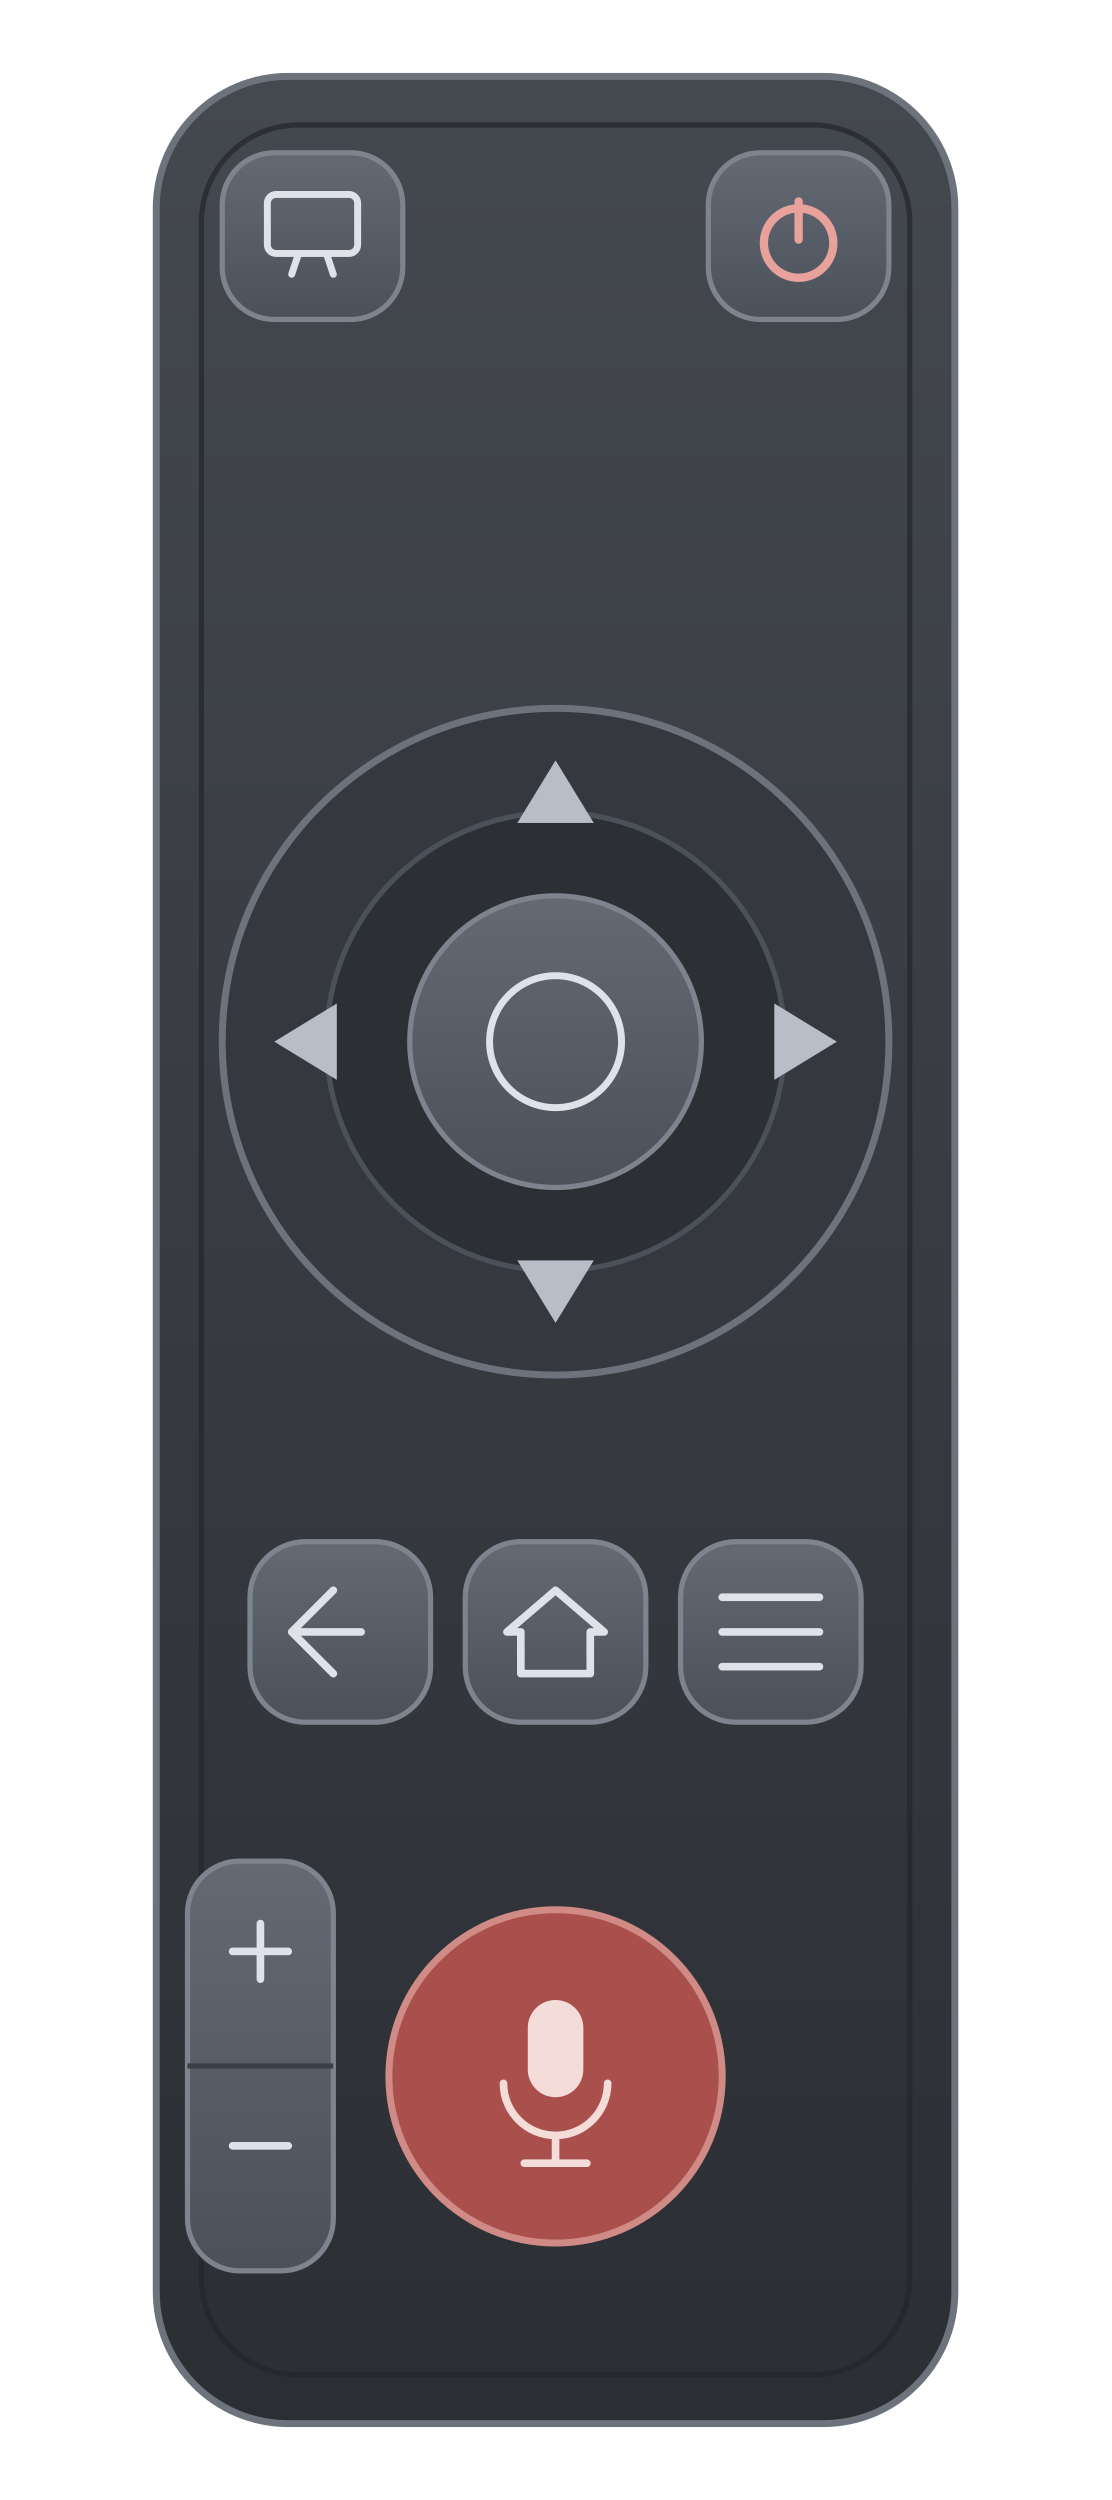
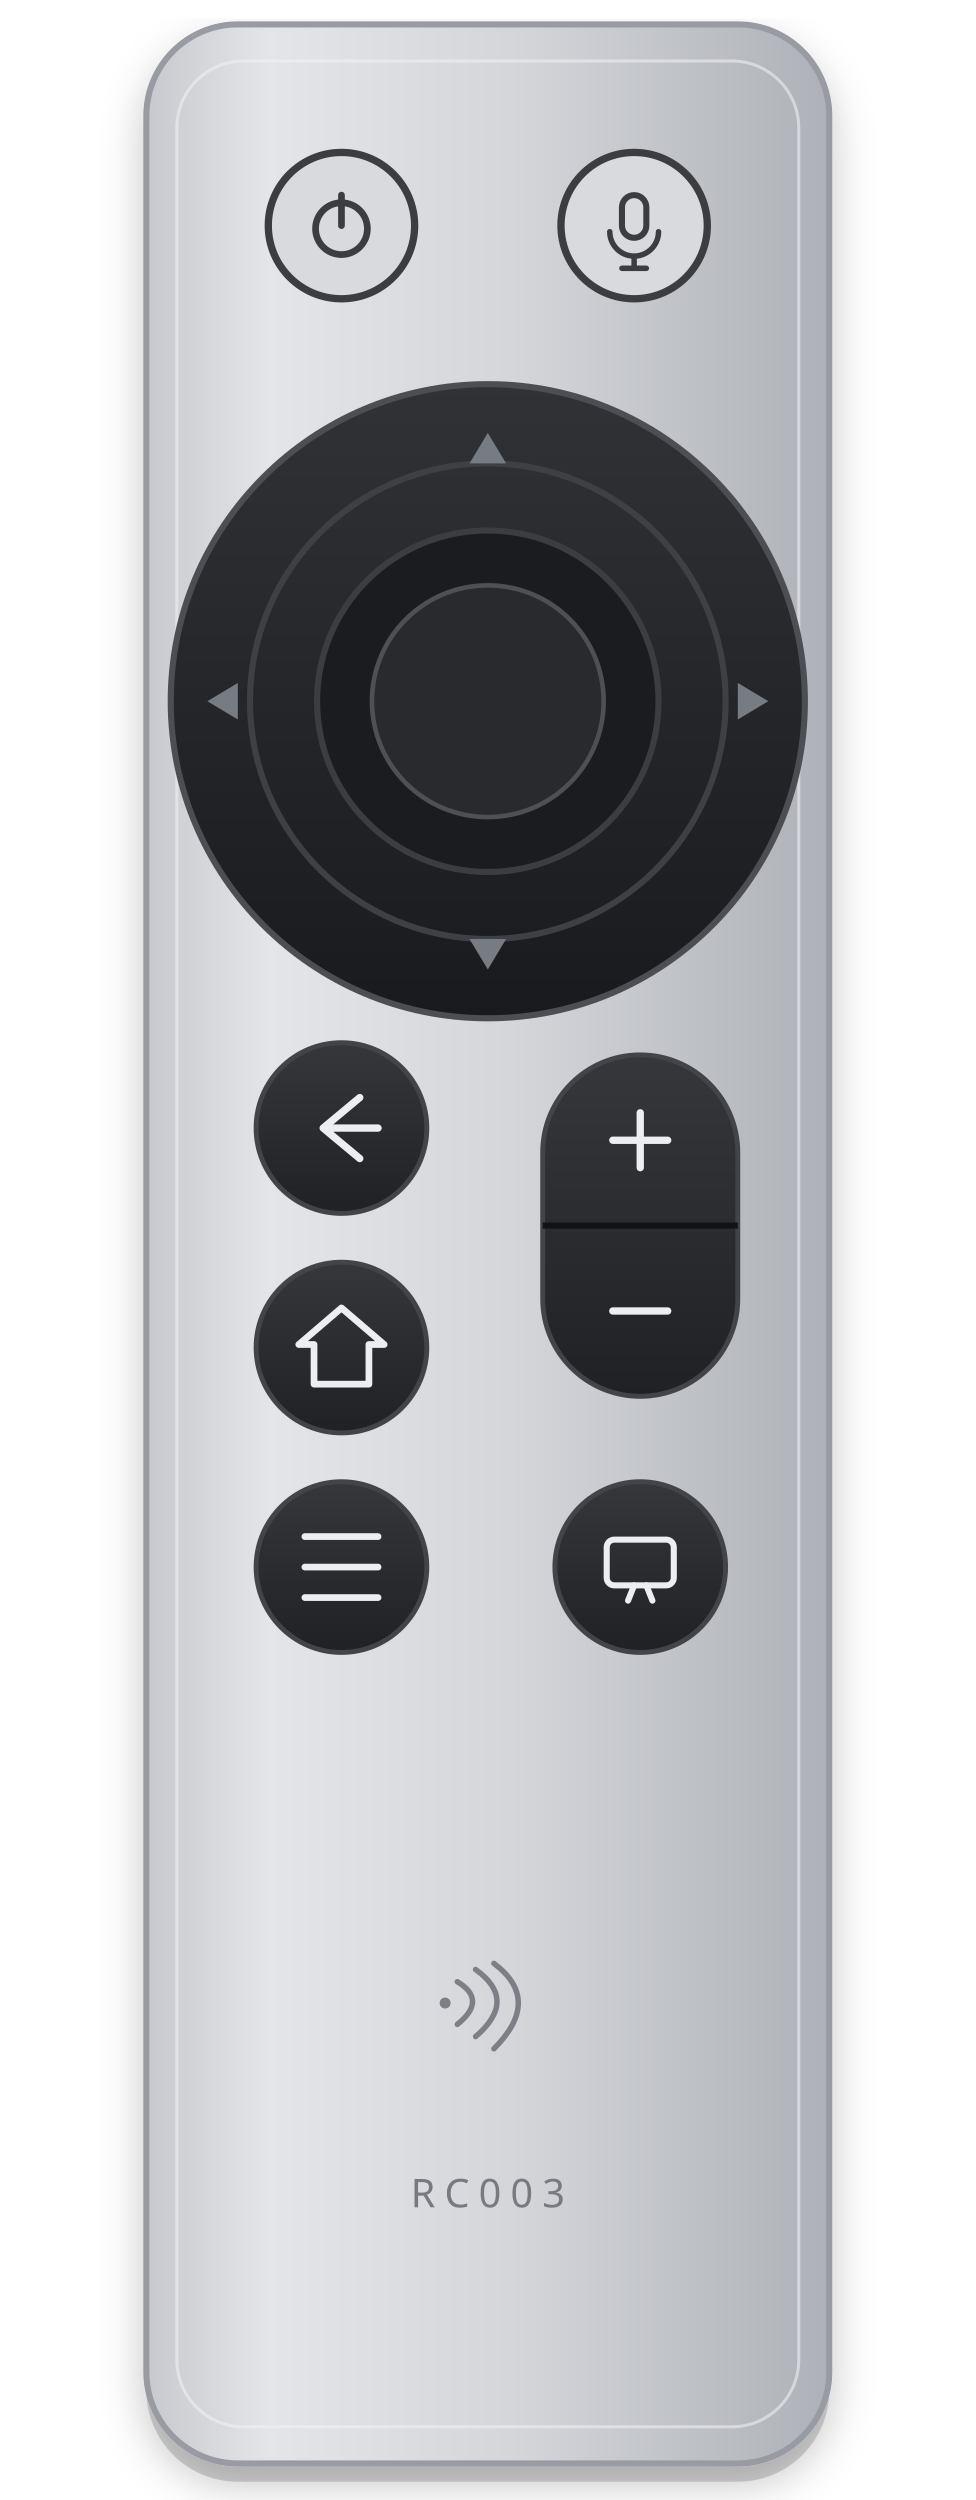
- <svg xmlns="http://www.w3.org/2000/svg" viewBox="0 0 320 720" width="320" height="720">
+ <svg xmlns="http://www.w3.org/2000/svg" viewBox="0 0 320 820" width="320" height="820">
  <defs>
-     <linearGradient id="body" x1="0" y1="0" x2="0" y2="1">
-       <stop offset="0" stop-color="#44484f" />
-       <stop offset="1" stop-color="#2b2e33" />
+     <linearGradient id="metal" x1="0" y1="0" x2="1" y2="0">
+       <stop offset="0" stop-color="#c7c9ce" />
+       <stop offset="0.18" stop-color="#e4e5e8" />
+       <stop offset="0.55" stop-color="#d3d5d9" />
+       <stop offset="1" stop-color="#aeb1b7" />
    </linearGradient>
    <linearGradient id="key" x1="0" y1="0" x2="0" y2="1">
-       <stop offset="0" stop-color="#636a74" />
-       <stop offset="1" stop-color="#4b5159" />
+       <stop offset="0" stop-color="#35373b" />
+       <stop offset="1" stop-color="#202124" />
    </linearGradient>
+     <linearGradient id="pad" x1="0" y1="0" x2="0" y2="1">
+       <stop offset="0" stop-color="#303236" />
+       <stop offset="1" stop-color="#191a1d" />
+     </linearGradient>
+     <filter id="shadow" x="-20%" y="-5%" width="140%" height="112%">
+       <feDropShadow dx="0" dy="6" stdDeviation="7" flood-color="#000000" flood-opacity="0.22" />
+     </filter>
  </defs>
-   <rect x="45" y="22" width="230" height="676" rx="38" fill="url(#body)" stroke="#6d737c" stroke-width="2" />
-   <rect x="58" y="36" width="204" height="648" rx="28" fill="none" stroke="#22252a" stroke-width="1.5" opacity="0.7" />
-   <rect x="64" y="44" width="52" height="48" rx="15" fill="url(#key)" stroke="#7d848e" stroke-width="1.5" />
-   <rect x="77" y="56" width="26" height="17" rx="2.5" fill="none" stroke="#dfe3e9" stroke-width="2" />
-   <path d="M84 79 L86 73 M96 79 L94 73" fill="none" stroke="#dfe3e9" stroke-width="2" stroke-linecap="round" />
-   <rect x="204" y="44" width="52" height="48" rx="15" fill="url(#key)" stroke="#7d848e" stroke-width="1.5" />
-   <circle cx="230" cy="70" r="10" fill="none" stroke="#e9a19c" stroke-width="2.4" />
-   <path d="M230 58 L230 69" stroke="#e9a19c" stroke-width="2.4" stroke-linecap="round" />
-   <circle cx="160" cy="300" r="96" fill="#35393f" stroke="#6d737c" stroke-width="2" />
-   <circle cx="160" cy="300" r="66" fill="#2c2f34" stroke="#4b5159" stroke-width="1.5" />
-   <path d="M160 219 L149 237 L171 237 Z" fill="#b8bec8" />
-   <path d="M160 381 L149 363 L171 363 Z" fill="#b8bec8" />
-   <path d="M79 300 L97 289 L97 311 Z" fill="#b8bec8" />
-   <path d="M241 300 L223 289 L223 311 Z" fill="#b8bec8" />
-   <circle cx="160" cy="300" r="42" fill="url(#key)" stroke="#7d848e" stroke-width="1.5" />
-   <circle cx="160" cy="300" r="19" fill="none" stroke="#dfe3e9" stroke-width="2" />
-   <rect x="72" y="444" width="52" height="52" rx="16" fill="url(#key)" stroke="#7d848e" stroke-width="1.5" />
-   <path d="M96 458 L84 470 L96 482 M84 470 L104 470" fill="none" stroke="#dfe3e9" stroke-width="2.2" stroke-linecap="round" stroke-linejoin="round" />
-   <rect x="134" y="444" width="52" height="52" rx="16" fill="url(#key)" stroke="#7d848e" stroke-width="1.5" />
-   <path d="M160 458 L146 470 L150 470 L150 482 L170 482 L170 470 L174 470 Z" fill="none" stroke="#dfe3e9" stroke-width="2.2" stroke-linejoin="round" />
-   <rect x="196" y="444" width="52" height="52" rx="16" fill="url(#key)" stroke="#7d848e" stroke-width="1.5" />
-   <path d="M208 460 L236 460 M208 470 L236 470 M208 480 L236 480" fill="none" stroke="#dfe3e9" stroke-width="2.2" stroke-linecap="round" />
-   <rect x="54" y="536" width="42" height="118" rx="15" fill="url(#key)" stroke="#7d848e" stroke-width="1.5" />
-   <path d="M54 595 L96 595" stroke="#3a3e45" stroke-width="1.5" />
-   <path d="M67 562 L83 562 M75 554 L75 570" stroke="#dfe3e9" stroke-width="2.2" stroke-linecap="round" />
-   <path d="M67 618 L83 618" stroke="#dfe3e9" stroke-width="2.2" stroke-linecap="round" />
-   <circle cx="160" cy="598" r="48" fill="#a94f4c" stroke="#d08b87" stroke-width="2" />
-   <rect x="152" y="576" width="16" height="28" rx="8" fill="#f4dcd9" />
-   <path d="M145 600 A15 15 0 0 0 175 600 M160 615 L160 623 M151 623 L169 623" fill="none" stroke="#f4dcd9" stroke-width="2.2" stroke-linecap="round" />
+   <rect x="48" y="10" width="224" height="800" rx="30" fill="#000000" opacity="0.16" transform="translate(0 4)" />
+   <rect x="48" y="8" width="224" height="800" rx="30" fill="url(#metal)" stroke="#989ba1" stroke-width="2" filter="url(#shadow)" />
+   <rect x="58" y="20" width="204" height="776" rx="22" fill="none" stroke="#f2f3f5" stroke-width="1" opacity="0.55" />
+   <circle cx="112" cy="74" r="24" fill="#d9dadd" stroke="#3b3d41" stroke-width="2.4" />
+   <circle cx="112" cy="75" r="8.5" fill="none" stroke="#3b3d41" stroke-width="2.2" />
+   <path d="M112 64 L112 74" stroke="#3b3d41" stroke-width="2.2" stroke-linecap="round" />
+   <circle cx="208" cy="74" r="24" fill="#d9dadd" stroke="#3b3d41" stroke-width="2.4" />
+   <rect x="204" y="64" width="8" height="14" rx="4" fill="none" stroke="#3b3d41" stroke-width="2" />
+   <path d="M200 76 A8 8 0 0 0 216 76 M208 84 L208 88 M204 88 L212 88" fill="none" stroke="#3b3d41" stroke-width="1.8" stroke-linecap="round" />
+   <circle cx="160" cy="230" r="104" fill="url(#pad)" stroke="#4c4e53" stroke-width="2" />
+   <circle cx="160" cy="230" r="78" fill="none" stroke="#3e4045" stroke-width="2" />
+   <circle cx="160" cy="230" r="56" fill="#1b1c1f" stroke="#3b3d42" stroke-width="2" />
+   <circle cx="160" cy="230" r="38" fill="#282a2e" stroke="#4d5055" stroke-width="1.5" />
+   <path d="M160 142 L154 152 L166 152 Z" fill="#777b82" />
+   <path d="M160 318 L154 308 L166 308 Z" fill="#777b82" />
+   <path d="M68 230 L78 224 L78 236 Z" fill="#777b82" />
+   <path d="M252 230 L242 224 L242 236 Z" fill="#777b82" />
+   <circle cx="112" cy="370" r="28" fill="url(#key)" stroke="#424449" stroke-width="1.6" />
+   <path d="M118 360 L106 370 L118 380 M106 370 L124 370" fill="none" stroke="#eceef1" stroke-width="2.4" stroke-linecap="round" stroke-linejoin="round" />
+   <circle cx="112" cy="442" r="28" fill="url(#key)" stroke="#424449" stroke-width="1.6" />
+   <path d="M112 429 L98 441 L103 441 L103 454 L121 454 L121 441 L126 441 Z" fill="none" stroke="#eceef1" stroke-width="2.2" stroke-linejoin="round" />
+   <circle cx="112" cy="514" r="28" fill="url(#key)" stroke="#424449" stroke-width="1.6" />
+   <path d="M100 504 L124 504 M100 514 L124 514 M100 524 L124 524" stroke="#eceef1" stroke-width="2.2" stroke-linecap="round" />
+   <rect x="178" y="346" width="64" height="112" rx="32" fill="url(#key)" stroke="#424449" stroke-width="1.6" />
+   <path d="M178 402 L242 402" stroke="#111214" stroke-width="2" />
+   <path d="M201 374 L219 374 M210 365 L210 383" stroke="#eceef1" stroke-width="2.4" stroke-linecap="round" />
+   <path d="M201 430 L219 430" stroke="#eceef1" stroke-width="2.4" stroke-linecap="round" />
+   <circle cx="210" cy="514" r="28" fill="url(#key)" stroke="#424449" stroke-width="1.6" />
+   <rect x="199" y="505" width="22" height="15" rx="2.5" fill="none" stroke="#eceef1" stroke-width="2" />
+   <path d="M206 525 L208 520 M214 525 L212 520" stroke="#eceef1" stroke-width="2" stroke-linecap="round" />
+   <path d="M150 650 Q 160 656 150 664 M156 646 Q 170 656 156 668 M162 644 Q 178 656 162 672" fill="none" stroke="#7c7f85" stroke-width="1.8" stroke-linecap="round" />
+   <circle cx="146" cy="657" r="1.8" fill="#7c7f85" />
+   <text x="160" y="724" text-anchor="middle" font-family="sans-serif" font-size="13" letter-spacing="3" fill="#777a80">RC003</text>
</svg>
